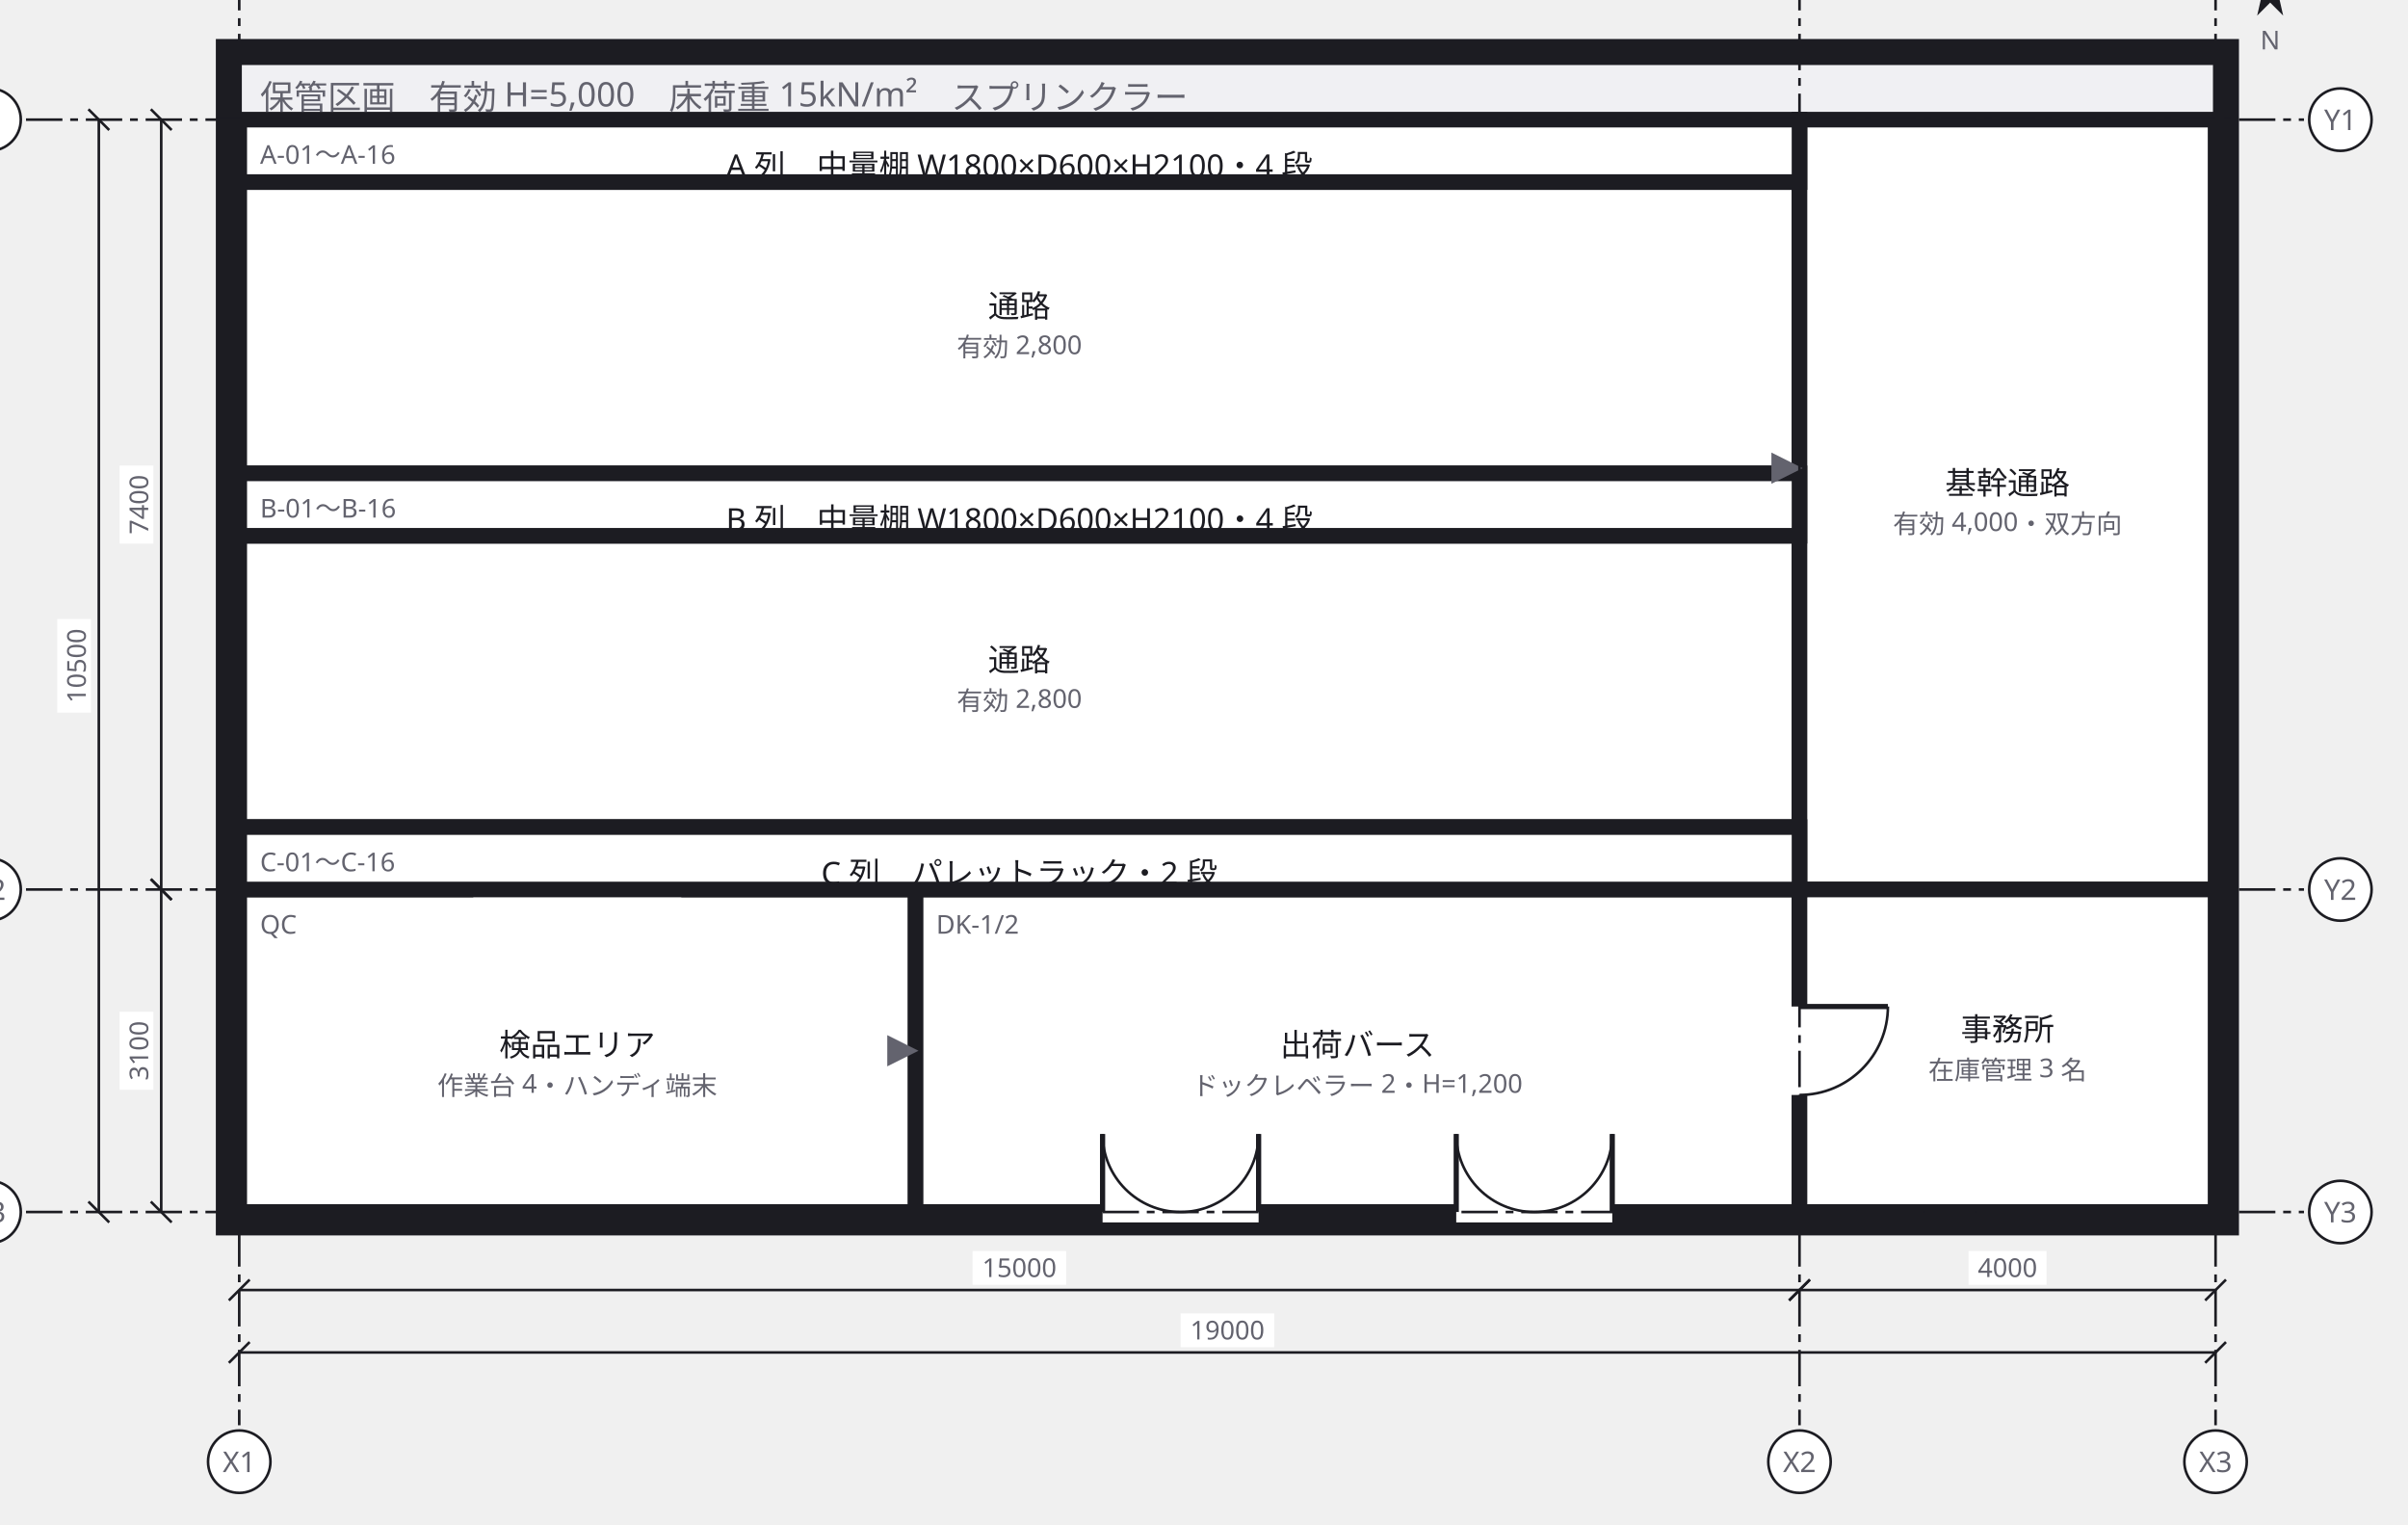
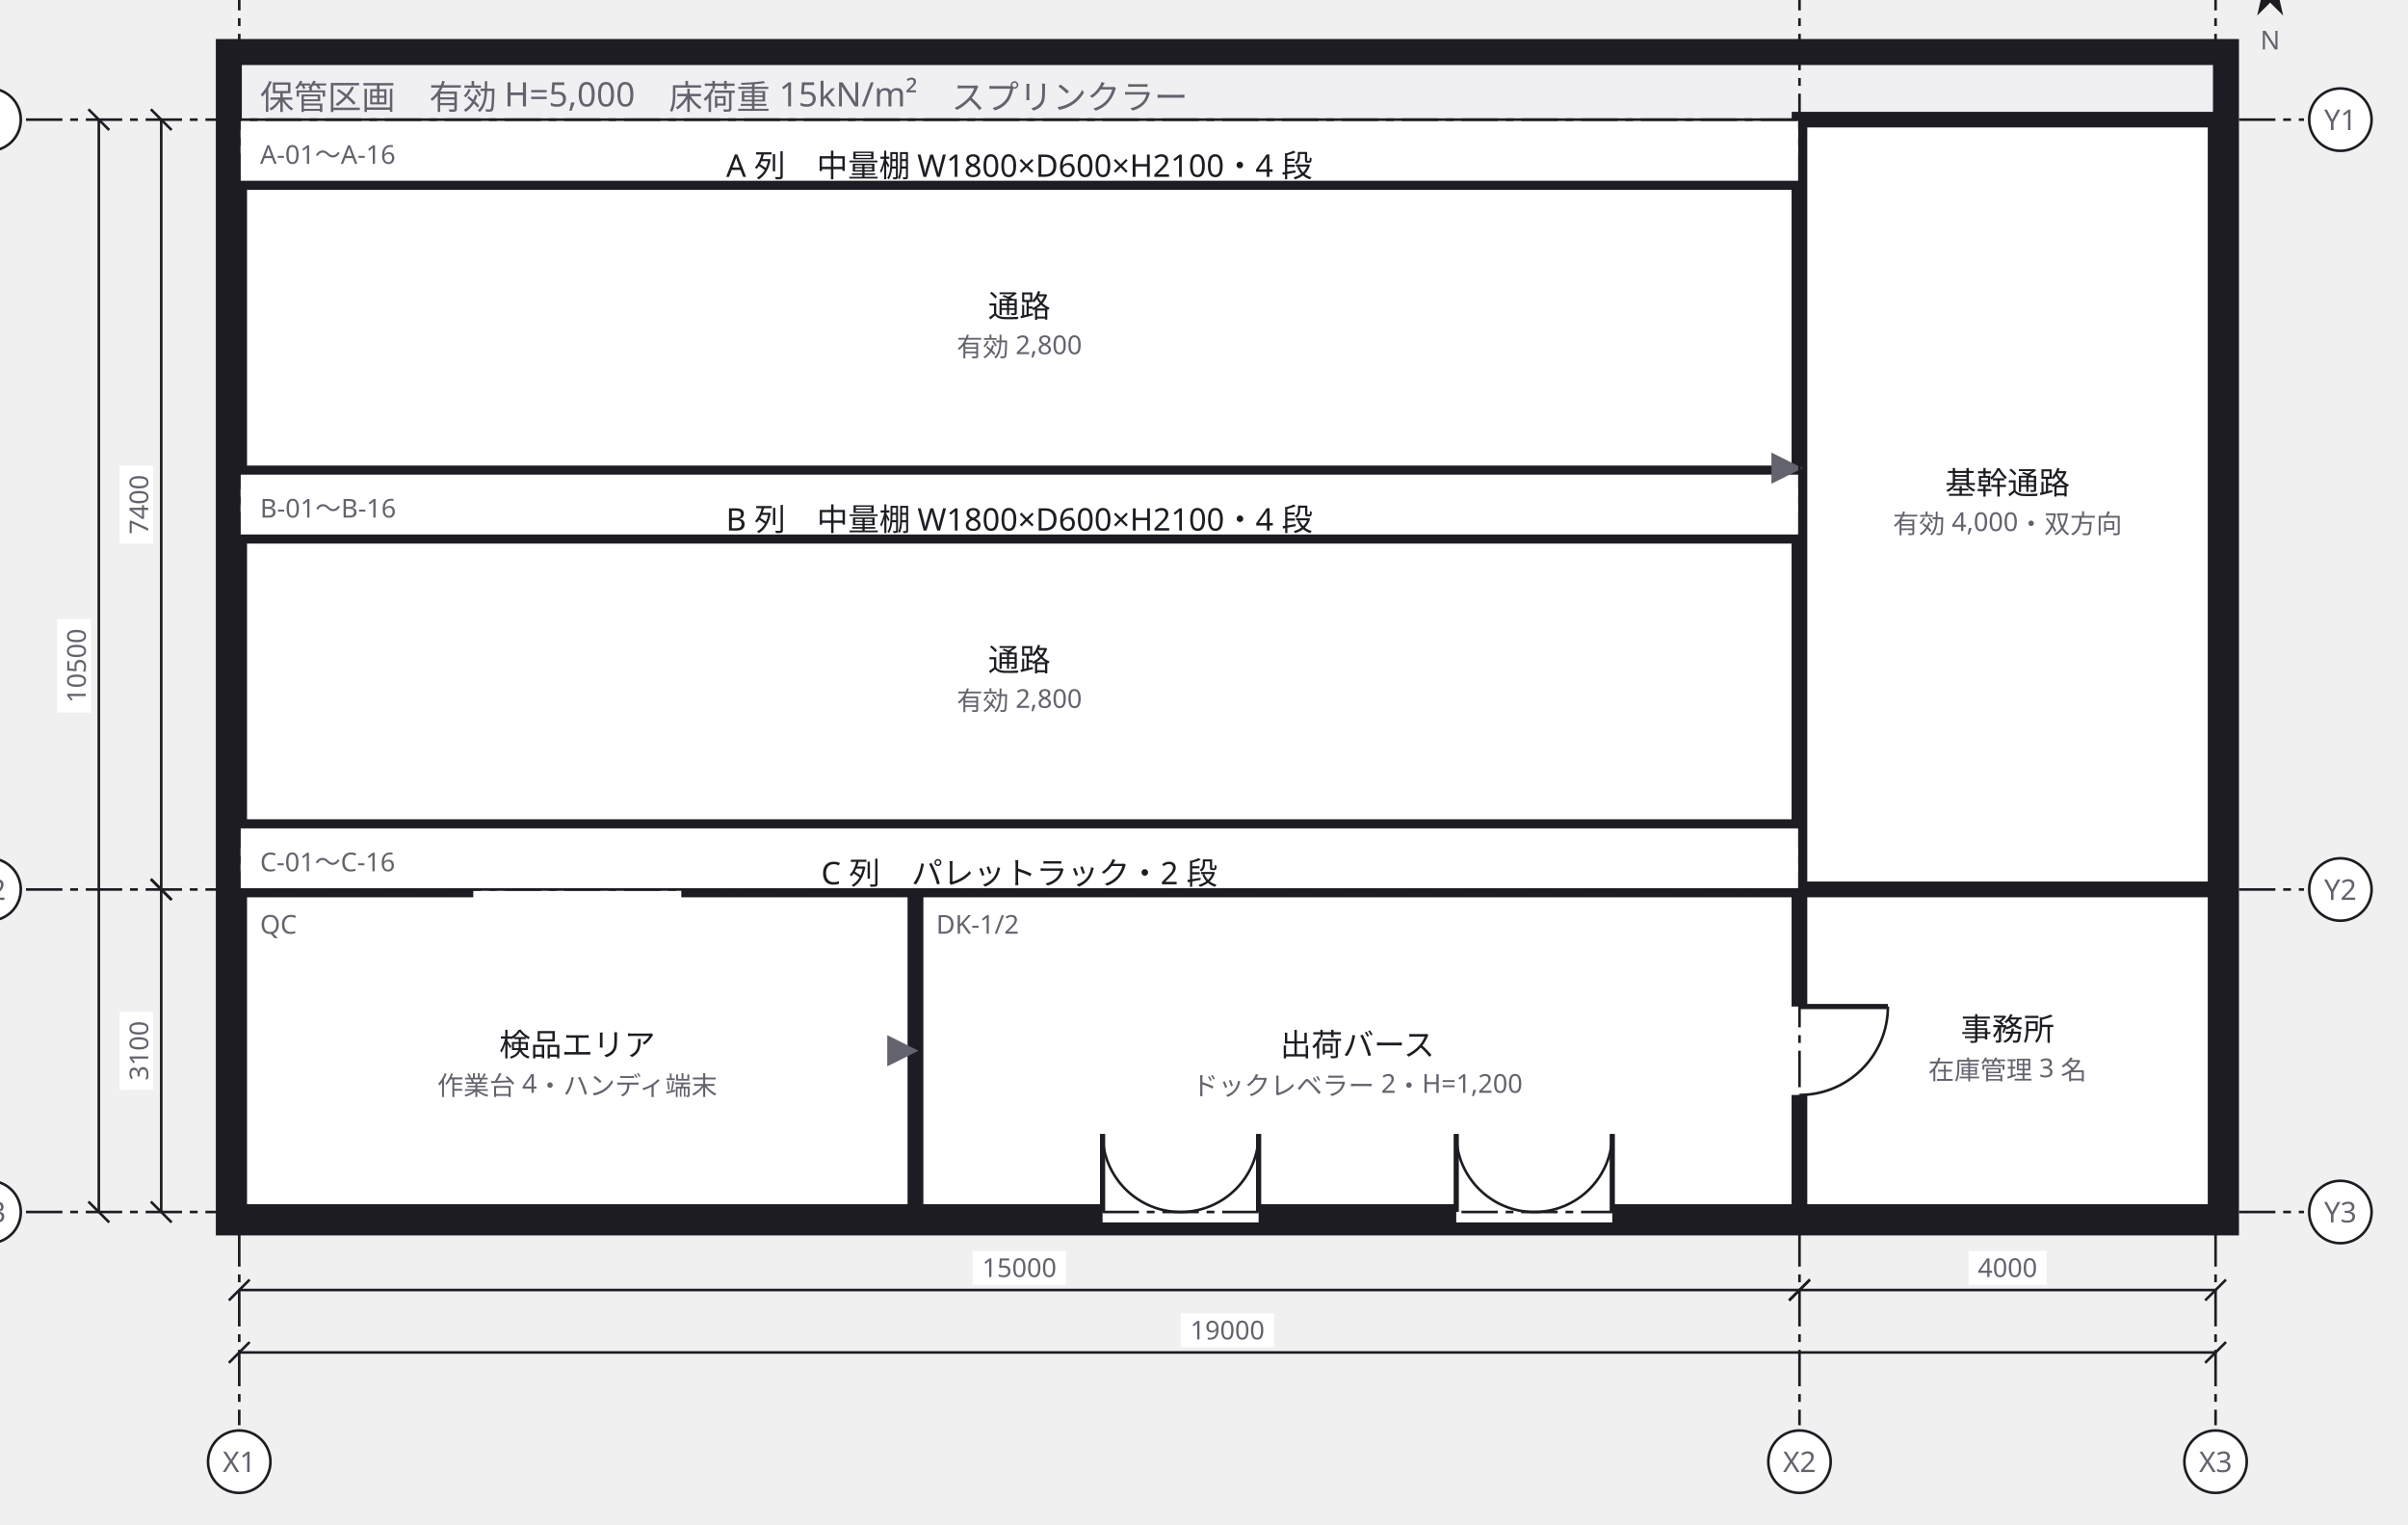
<svg xmlns="http://www.w3.org/2000/svg" width="926" height="586" viewBox="0 0 926 586">
  <defs>
    <marker id="arrow" viewBox="0 0 10 10" refX="9" refY="5" markerWidth="6" markerHeight="6" orient="auto">
      <path d="M 0 0 L 10 5 L 0 10 z" fill="#63636e" />
    </marker>
  </defs>
  <g data-group="soko">
    <rect x="88" y="20" width="768" height="450" fill="#f0f0f3" stroke="#1c1c22" stroke-width="10" />
    <text x="100" y="42" font-family="sans-serif" font-size="13" fill="#63636e">保管区画　有効 H=5,000　床荷重 15kN/m²　スプリンクラー</text>
  </g>
  <g data-node="tsuroA" data-pinned="false" data-shape="rect">
    <rect x="92" y="70" width="600" height="112" fill="#ffffff" stroke="#1c1c22" stroke-width="6" />
    <text x="392" y="122" text-anchor="middle" font-family="sans-serif" font-size="12" fill="#1c1c22">通路</text>
    <text x="392" y="137" text-anchor="middle" font-family="sans-serif" font-size="10" fill="#63636e">有効 2,800</text>
  </g>
  <g data-node="tsuroB" data-pinned="false" data-shape="rect">
    <rect x="92" y="206" width="600" height="112" fill="#ffffff" stroke="#1c1c22" stroke-width="6" />
    <text x="392" y="258" text-anchor="middle" font-family="sans-serif" font-size="12" fill="#1c1c22">通路</text>
    <text x="392" y="273" text-anchor="middle" font-family="sans-serif" font-size="10" fill="#63636e">有効 2,800</text>
  </g>
  <g data-node="mainT" data-pinned="false" data-shape="rect">
    <rect x="692" y="46" width="160" height="296" fill="#ffffff" stroke="#1c1c22" stroke-width="6" />
    <text x="772" y="190" text-anchor="middle" font-family="sans-serif" font-size="12" fill="#1c1c22">基幹通路</text>
    <text x="772" y="205" text-anchor="middle" font-family="sans-serif" font-size="10" fill="#63636e">有効 4,000・双方向</text>
  </g>
  <g data-node="shukka" data-pinned="false" data-shape="rect">
    <rect x="352" y="342" width="340" height="124" fill="#ffffff" stroke="#1c1c22" stroke-width="6" />
    <line x1="424" y1="466" x2="484" y2="466" stroke="#ffffff" stroke-width="8" />
    <line x1="424" y1="466" x2="424" y2="436" stroke="#1c1c22" stroke-width="2" />
    <path d="M 424 436 A 30 30 0 0 0 454 466" fill="none" stroke="#1c1c22" stroke-width="1" />
    <line x1="484" y1="466" x2="484" y2="436" stroke="#1c1c22" stroke-width="2" />
    <path d="M 484 436 A 30 30 0 0 1 454 466" fill="none" stroke="#1c1c22" stroke-width="1" />
    <line x1="560" y1="466" x2="620" y2="466" stroke="#ffffff" stroke-width="8" />
    <line x1="560" y1="466" x2="560" y2="436" stroke="#1c1c22" stroke-width="2" />
    <path d="M 560 436 A 30 30 0 0 0 590 466" fill="none" stroke="#1c1c22" stroke-width="1" />
    <line x1="620" y1="466" x2="620" y2="436" stroke="#1c1c22" stroke-width="2" />
    <path d="M 620 436 A 30 30 0 0 1 590 466" fill="none" stroke="#1c1c22" stroke-width="1" />
    <text x="360" y="359" font-family="sans-serif" font-size="10" fill="#63636e">DK-1/2</text>
    <text x="522" y="406" text-anchor="middle" font-family="sans-serif" font-size="12" fill="#1c1c22">出荷バース</text>
    <text x="522" y="421" text-anchor="middle" font-family="sans-serif" font-size="10" fill="#63636e">ドックレベラー 2・H=1,200</text>
  </g>
  <g data-node="kenpin" data-pinned="false" data-shape="rect">
    <rect x="92" y="342" width="260" height="124" fill="#ffffff" stroke="#1c1c22" stroke-width="6" />
    <line x1="182" y1="342" x2="262" y2="342" stroke="#ffffff" stroke-width="8" />
    <text x="100" y="359" font-family="sans-serif" font-size="10" fill="#63636e">QC</text>
    <text x="222" y="406" text-anchor="middle" font-family="sans-serif" font-size="12" fill="#1c1c22">検品エリア</text>
    <text x="222" y="421" text-anchor="middle" font-family="sans-serif" font-size="10" fill="#63636e">作業台 4・ハンディ端末</text>
  </g>
  <g data-node="jimu" data-pinned="false" data-shape="rect">
    <rect x="692" y="342" width="160" height="124" fill="#ffffff" stroke="#1c1c22" stroke-width="6" />
    <line x1="692" y1="387" x2="692" y2="421" stroke="#ffffff" stroke-width="8" />
    <line x1="692" y1="387" x2="726" y2="387" stroke="#1c1c22" stroke-width="2" />
    <path d="M 726 387 A 34 34 0 0 1 692 421" fill="none" stroke="#1c1c22" stroke-width="1" />
    <text x="772" y="400" text-anchor="middle" font-family="sans-serif" font-size="12" fill="#1c1c22">事務所</text>
    <text x="772" y="415" text-anchor="middle" font-family="sans-serif" font-size="10" fill="#63636e">在庫管理 3 名</text>
  </g>
  <g data-node="tanaA" data-pinned="false" data-shape="rect">
-     <rect x="92" y="46" width="600" height="24" fill="#ffffff" stroke="#1c1c22" stroke-width="6" />
+     <rect x="92" y="46" width="600" height="24" fill="#ffffff" stroke="#1c1c22" stroke-width="1" />
    <text x="100" y="63" font-family="sans-serif" font-size="10" fill="#63636e">A-01〜A-16</text>
    <text x="392" y="68" text-anchor="middle" font-family="sans-serif" font-size="12" fill="#1c1c22">A 列　中量棚 W1800×D600×H2100・4 段</text>
  </g>
  <g data-node="tanaB" data-pinned="false" data-shape="rect">
-     <rect x="92" y="182" width="600" height="24" fill="#ffffff" stroke="#1c1c22" stroke-width="6" />
+     <rect x="92" y="182" width="600" height="24" fill="#ffffff" stroke="#1c1c22" stroke-width="1" />
    <text x="100" y="199" font-family="sans-serif" font-size="10" fill="#63636e">B-01〜B-16</text>
    <text x="392" y="204" text-anchor="middle" font-family="sans-serif" font-size="12" fill="#1c1c22">B 列　中量棚 W1800×D600×H2100・4 段</text>
  </g>
  <g data-node="tanaC" data-pinned="false" data-shape="rect">
-     <rect x="92" y="318" width="600" height="24" fill="#ffffff" stroke="#1c1c22" stroke-width="6" />
+     <rect x="92" y="318" width="600" height="24" fill="#ffffff" stroke="#1c1c22" stroke-width="1" />
    <text x="100" y="335" font-family="sans-serif" font-size="10" fill="#63636e">C-01〜C-16</text>
    <text x="392" y="340" text-anchor="middle" font-family="sans-serif" font-size="12" fill="#1c1c22">C 列　パレットラック・2 段</text>
  </g>
  <g data-edge="shukka&gt;kenpin" data-pinned="false">
    <path d="M 352 404 L 352 404" fill="none" stroke="#63636e" stroke-width="2" marker-end="url(#arrow)" />
  </g>
  <g data-edge="mainT&gt;tsuroA" data-pinned="false">
    <path d="M 692 180 L 692 180" fill="none" stroke="#63636e" stroke-width="2" marker-end="url(#arrow)" />
  </g>
  <g data-grid="true">
    <line x1="92" y1="-10" x2="92" y2="548" stroke="#1c1c22" stroke-width="1" stroke-dasharray="14 3 3 3" />
    <circle cx="92" cy="-24" r="12" fill="#ffffff" stroke="#1c1c22" />
    <text x="92" y="-20" text-anchor="middle" font-family="sans-serif" font-size="11" fill="#63636e">X1</text>
    <circle cx="92" cy="562" r="12" fill="#ffffff" stroke="#1c1c22" />
    <text x="92" y="566" text-anchor="middle" font-family="sans-serif" font-size="11" fill="#63636e">X1</text>
    <line x1="692" y1="-10" x2="692" y2="548" stroke="#1c1c22" stroke-width="1" stroke-dasharray="14 3 3 3" />
    <circle cx="692" cy="-24" r="12" fill="#ffffff" stroke="#1c1c22" />
    <text x="692" y="-20" text-anchor="middle" font-family="sans-serif" font-size="11" fill="#63636e">X2</text>
    <circle cx="692" cy="562" r="12" fill="#ffffff" stroke="#1c1c22" />
    <text x="692" y="566" text-anchor="middle" font-family="sans-serif" font-size="11" fill="#63636e">X2</text>
    <line x1="852" y1="-10" x2="852" y2="548" stroke="#1c1c22" stroke-width="1" stroke-dasharray="14 3 3 3" />
    <circle cx="852" cy="-24" r="12" fill="#ffffff" stroke="#1c1c22" />
    <text x="852" y="-20" text-anchor="middle" font-family="sans-serif" font-size="11" fill="#63636e">X3</text>
    <circle cx="852" cy="562" r="12" fill="#ffffff" stroke="#1c1c22" />
    <text x="852" y="566" text-anchor="middle" font-family="sans-serif" font-size="11" fill="#63636e">X3</text>
    <line x1="10" y1="46" x2="886" y2="46" stroke="#1c1c22" stroke-width="1" stroke-dasharray="14 3 3 3" />
    <circle cx="-4" cy="46" r="12" fill="#ffffff" stroke="#1c1c22" />
    <text x="-4" y="50" text-anchor="middle" font-family="sans-serif" font-size="11" fill="#63636e">Y1</text>
    <circle cx="900" cy="46" r="12" fill="#ffffff" stroke="#1c1c22" />
    <text x="900" y="50" text-anchor="middle" font-family="sans-serif" font-size="11" fill="#63636e">Y1</text>
    <line x1="10" y1="342" x2="886" y2="342" stroke="#1c1c22" stroke-width="1" stroke-dasharray="14 3 3 3" />
    <circle cx="-4" cy="342" r="12" fill="#ffffff" stroke="#1c1c22" />
    <text x="-4" y="346" text-anchor="middle" font-family="sans-serif" font-size="11" fill="#63636e">Y2</text>
    <circle cx="900" cy="342" r="12" fill="#ffffff" stroke="#1c1c22" />
    <text x="900" y="346" text-anchor="middle" font-family="sans-serif" font-size="11" fill="#63636e">Y2</text>
    <line x1="10" y1="466" x2="886" y2="466" stroke="#1c1c22" stroke-width="1" stroke-dasharray="14 3 3 3" />
    <circle cx="-4" cy="466" r="12" fill="#ffffff" stroke="#1c1c22" />
    <text x="-4" y="470" text-anchor="middle" font-family="sans-serif" font-size="11" fill="#63636e">Y3</text>
    <circle cx="900" cy="466" r="12" fill="#ffffff" stroke="#1c1c22" />
    <text x="900" y="470" text-anchor="middle" font-family="sans-serif" font-size="11" fill="#63636e">Y3</text>
  </g>
  <g data-dimensions="true">
    <line x1="92" y1="496" x2="692" y2="496" stroke="#1c1c22" stroke-width="1" />
    <line x1="88" y1="500" x2="96" y2="492" stroke="#1c1c22" stroke-width="1" />
    <line x1="688" y1="500" x2="696" y2="492" stroke="#1c1c22" stroke-width="1" />
    <rect x="374" y="481" width="36" height="13" fill="#ffffff" />
    <text x="392" y="491" text-anchor="middle" font-family="sans-serif" font-size="10" fill="#63636e">15000</text>
    <line x1="692" y1="496" x2="852" y2="496" stroke="#1c1c22" stroke-width="1" />
    <line x1="688" y1="500" x2="696" y2="492" stroke="#1c1c22" stroke-width="1" />
    <line x1="848" y1="500" x2="856" y2="492" stroke="#1c1c22" stroke-width="1" />
    <rect x="757" y="481" width="30" height="13" fill="#ffffff" />
    <text x="772" y="491" text-anchor="middle" font-family="sans-serif" font-size="10" fill="#63636e">4000</text>
    <line x1="92" y1="520" x2="852" y2="520" stroke="#1c1c22" stroke-width="1" />
    <line x1="88" y1="524" x2="96" y2="516" stroke="#1c1c22" stroke-width="1" />
    <line x1="848" y1="524" x2="856" y2="516" stroke="#1c1c22" stroke-width="1" />
    <rect x="454" y="505" width="36" height="13" fill="#ffffff" />
    <text x="472" y="515" text-anchor="middle" font-family="sans-serif" font-size="10" fill="#63636e">19000</text>
    <line x1="62" y1="46" x2="62" y2="342" stroke="#1c1c22" stroke-width="1" />
    <line x1="58" y1="42" x2="66" y2="50" stroke="#1c1c22" stroke-width="1" />
    <line x1="58" y1="338" x2="66" y2="346" stroke="#1c1c22" stroke-width="1" />
    <rect x="46" y="179" width="13" height="30" fill="#ffffff" />
    <text x="57" y="194" text-anchor="middle" font-family="sans-serif" font-size="10" fill="#63636e" transform="rotate(-90 57 194)">7400</text>
    <line x1="62" y1="342" x2="62" y2="466" stroke="#1c1c22" stroke-width="1" />
    <line x1="58" y1="338" x2="66" y2="346" stroke="#1c1c22" stroke-width="1" />
    <line x1="58" y1="462" x2="66" y2="470" stroke="#1c1c22" stroke-width="1" />
    <rect x="46" y="389" width="13" height="30" fill="#ffffff" />
    <text x="57" y="404" text-anchor="middle" font-family="sans-serif" font-size="10" fill="#63636e" transform="rotate(-90 57 404)">3100</text>
    <line x1="38" y1="46" x2="38" y2="466" stroke="#1c1c22" stroke-width="1" />
    <line x1="34" y1="42" x2="42" y2="50" stroke="#1c1c22" stroke-width="1" />
    <line x1="34" y1="462" x2="42" y2="470" stroke="#1c1c22" stroke-width="1" />
    <rect x="22" y="238" width="13" height="36" fill="#ffffff" />
    <text x="33" y="256" text-anchor="middle" font-family="sans-serif" font-size="10" fill="#63636e" transform="rotate(-90 33 256)">10500</text>
    <g transform="rotate(0 873 -3)">
      <path d="M 873 -16 L 878 6 L 873 1 L 868 6 Z" fill="#1c1c22" />
    </g>
    <text x="873" y="19" text-anchor="middle" font-family="sans-serif" font-size="10" fill="#63636e">N</text>
  </g>
</svg>
